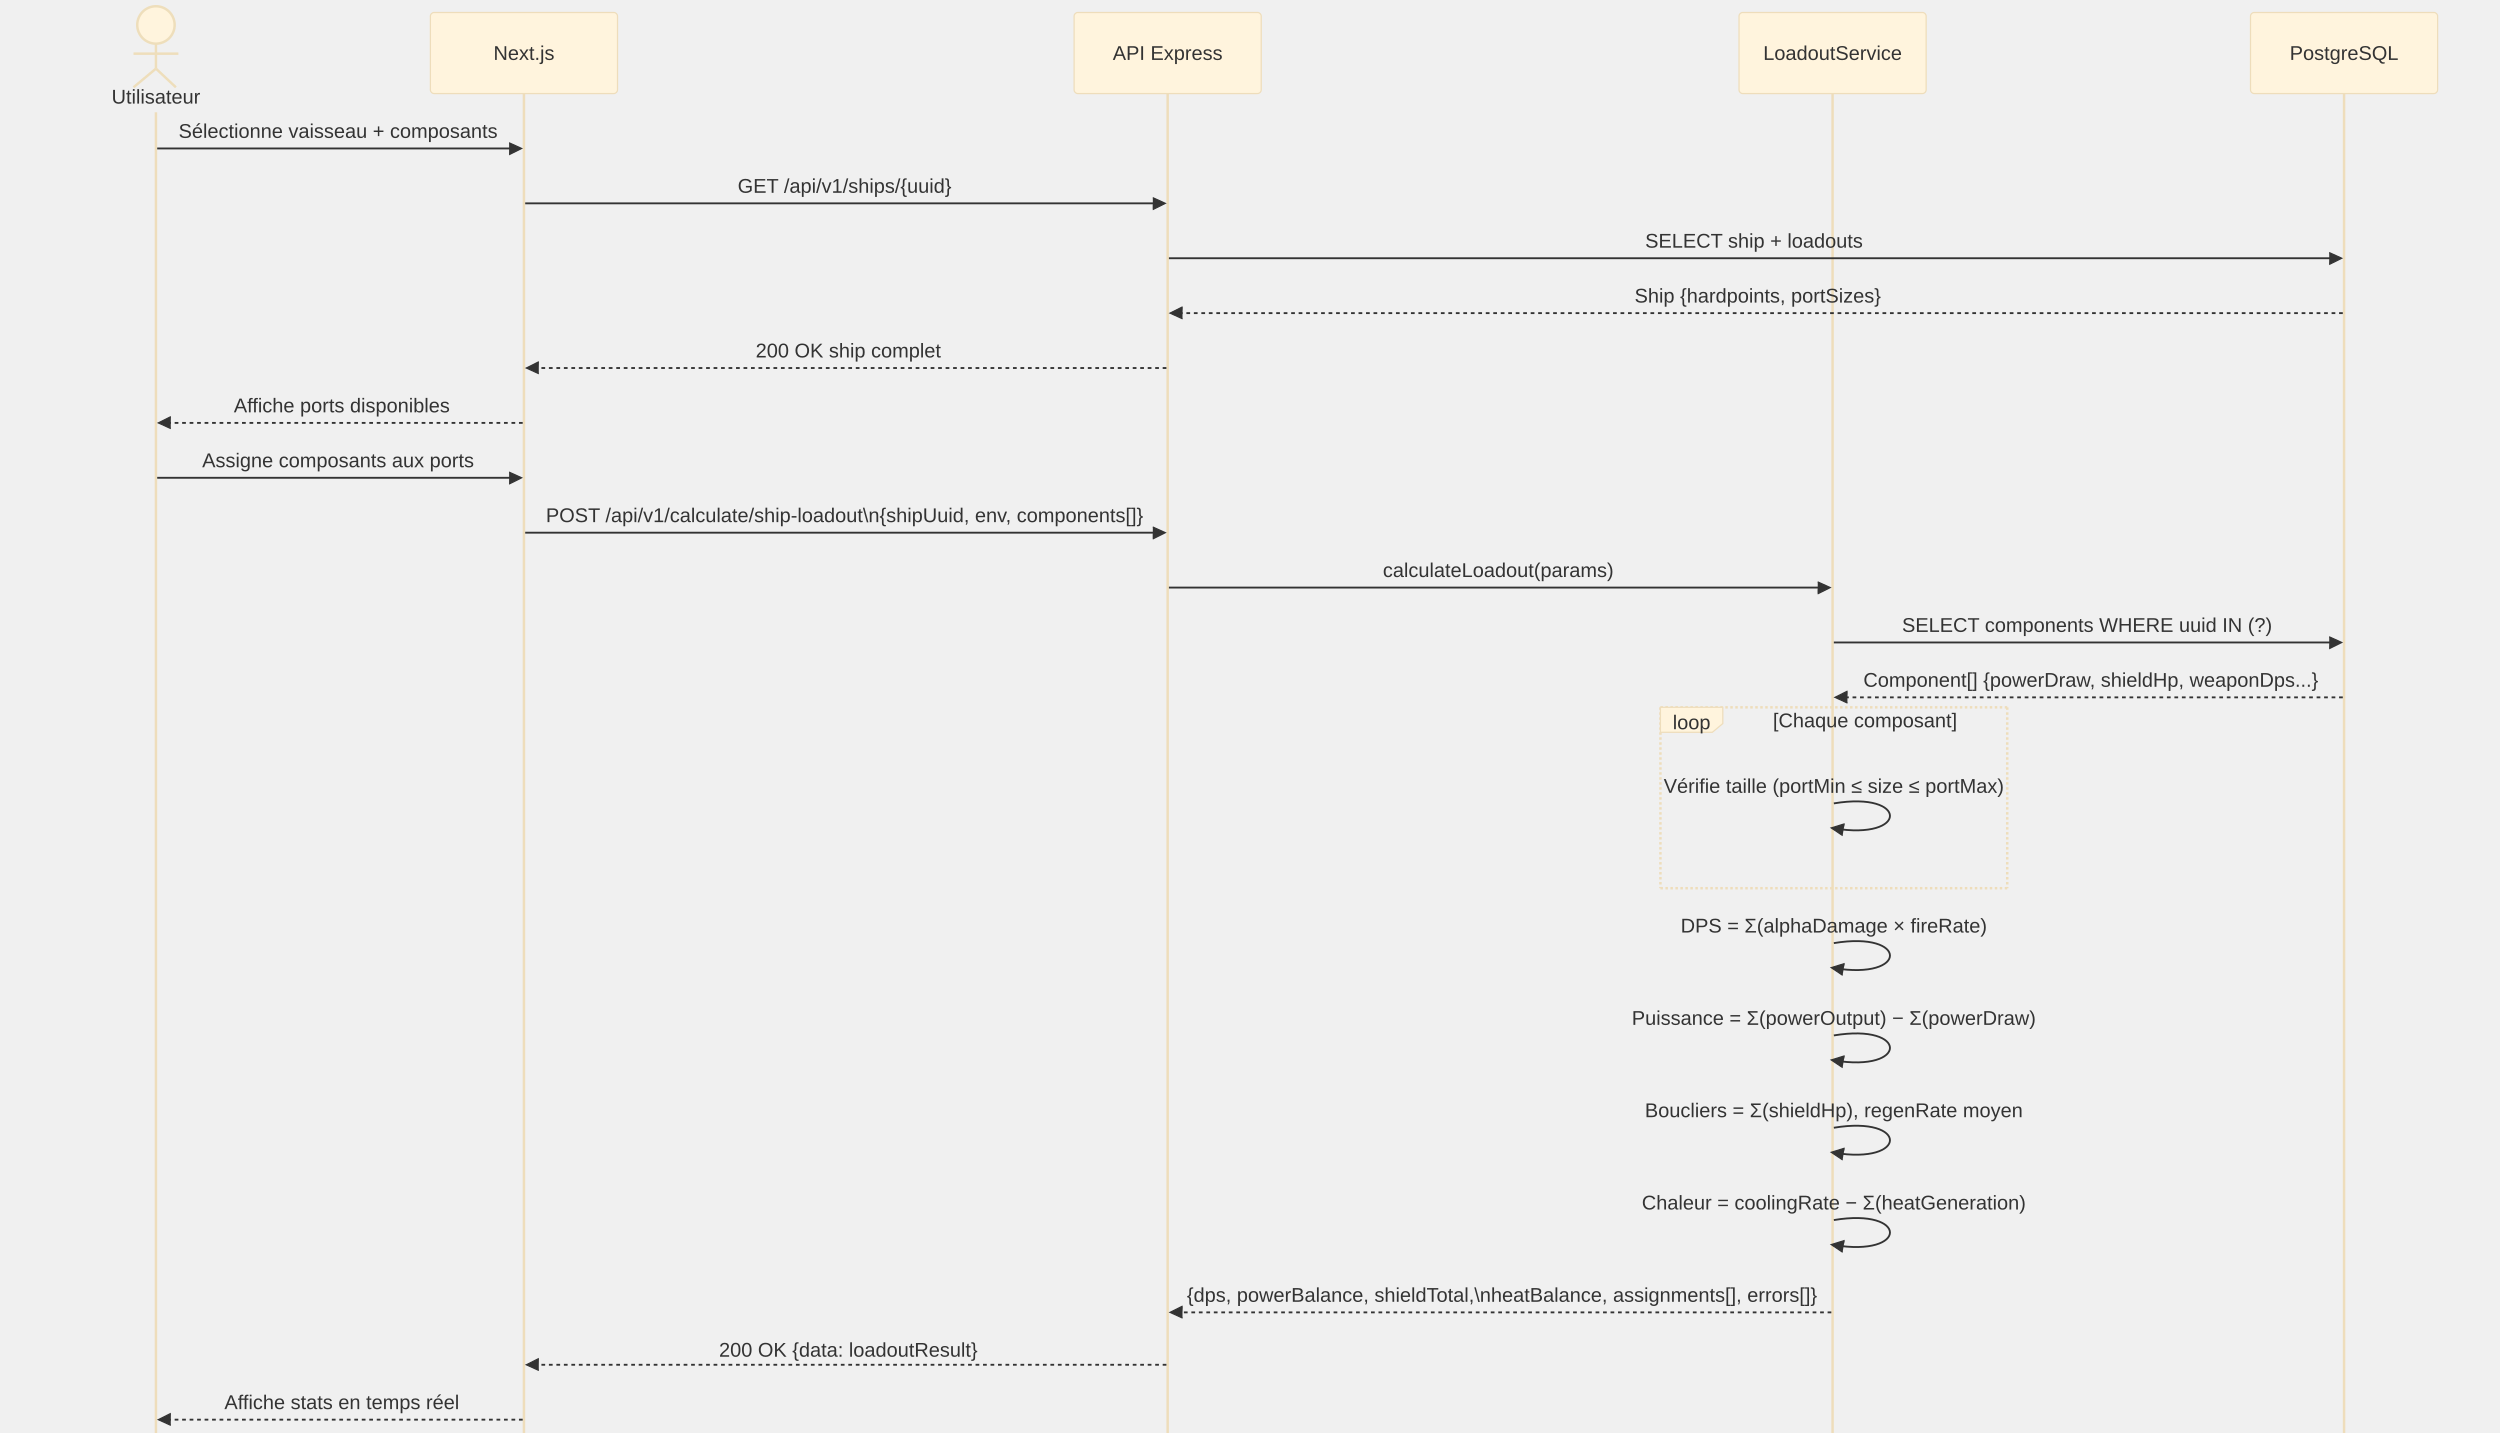
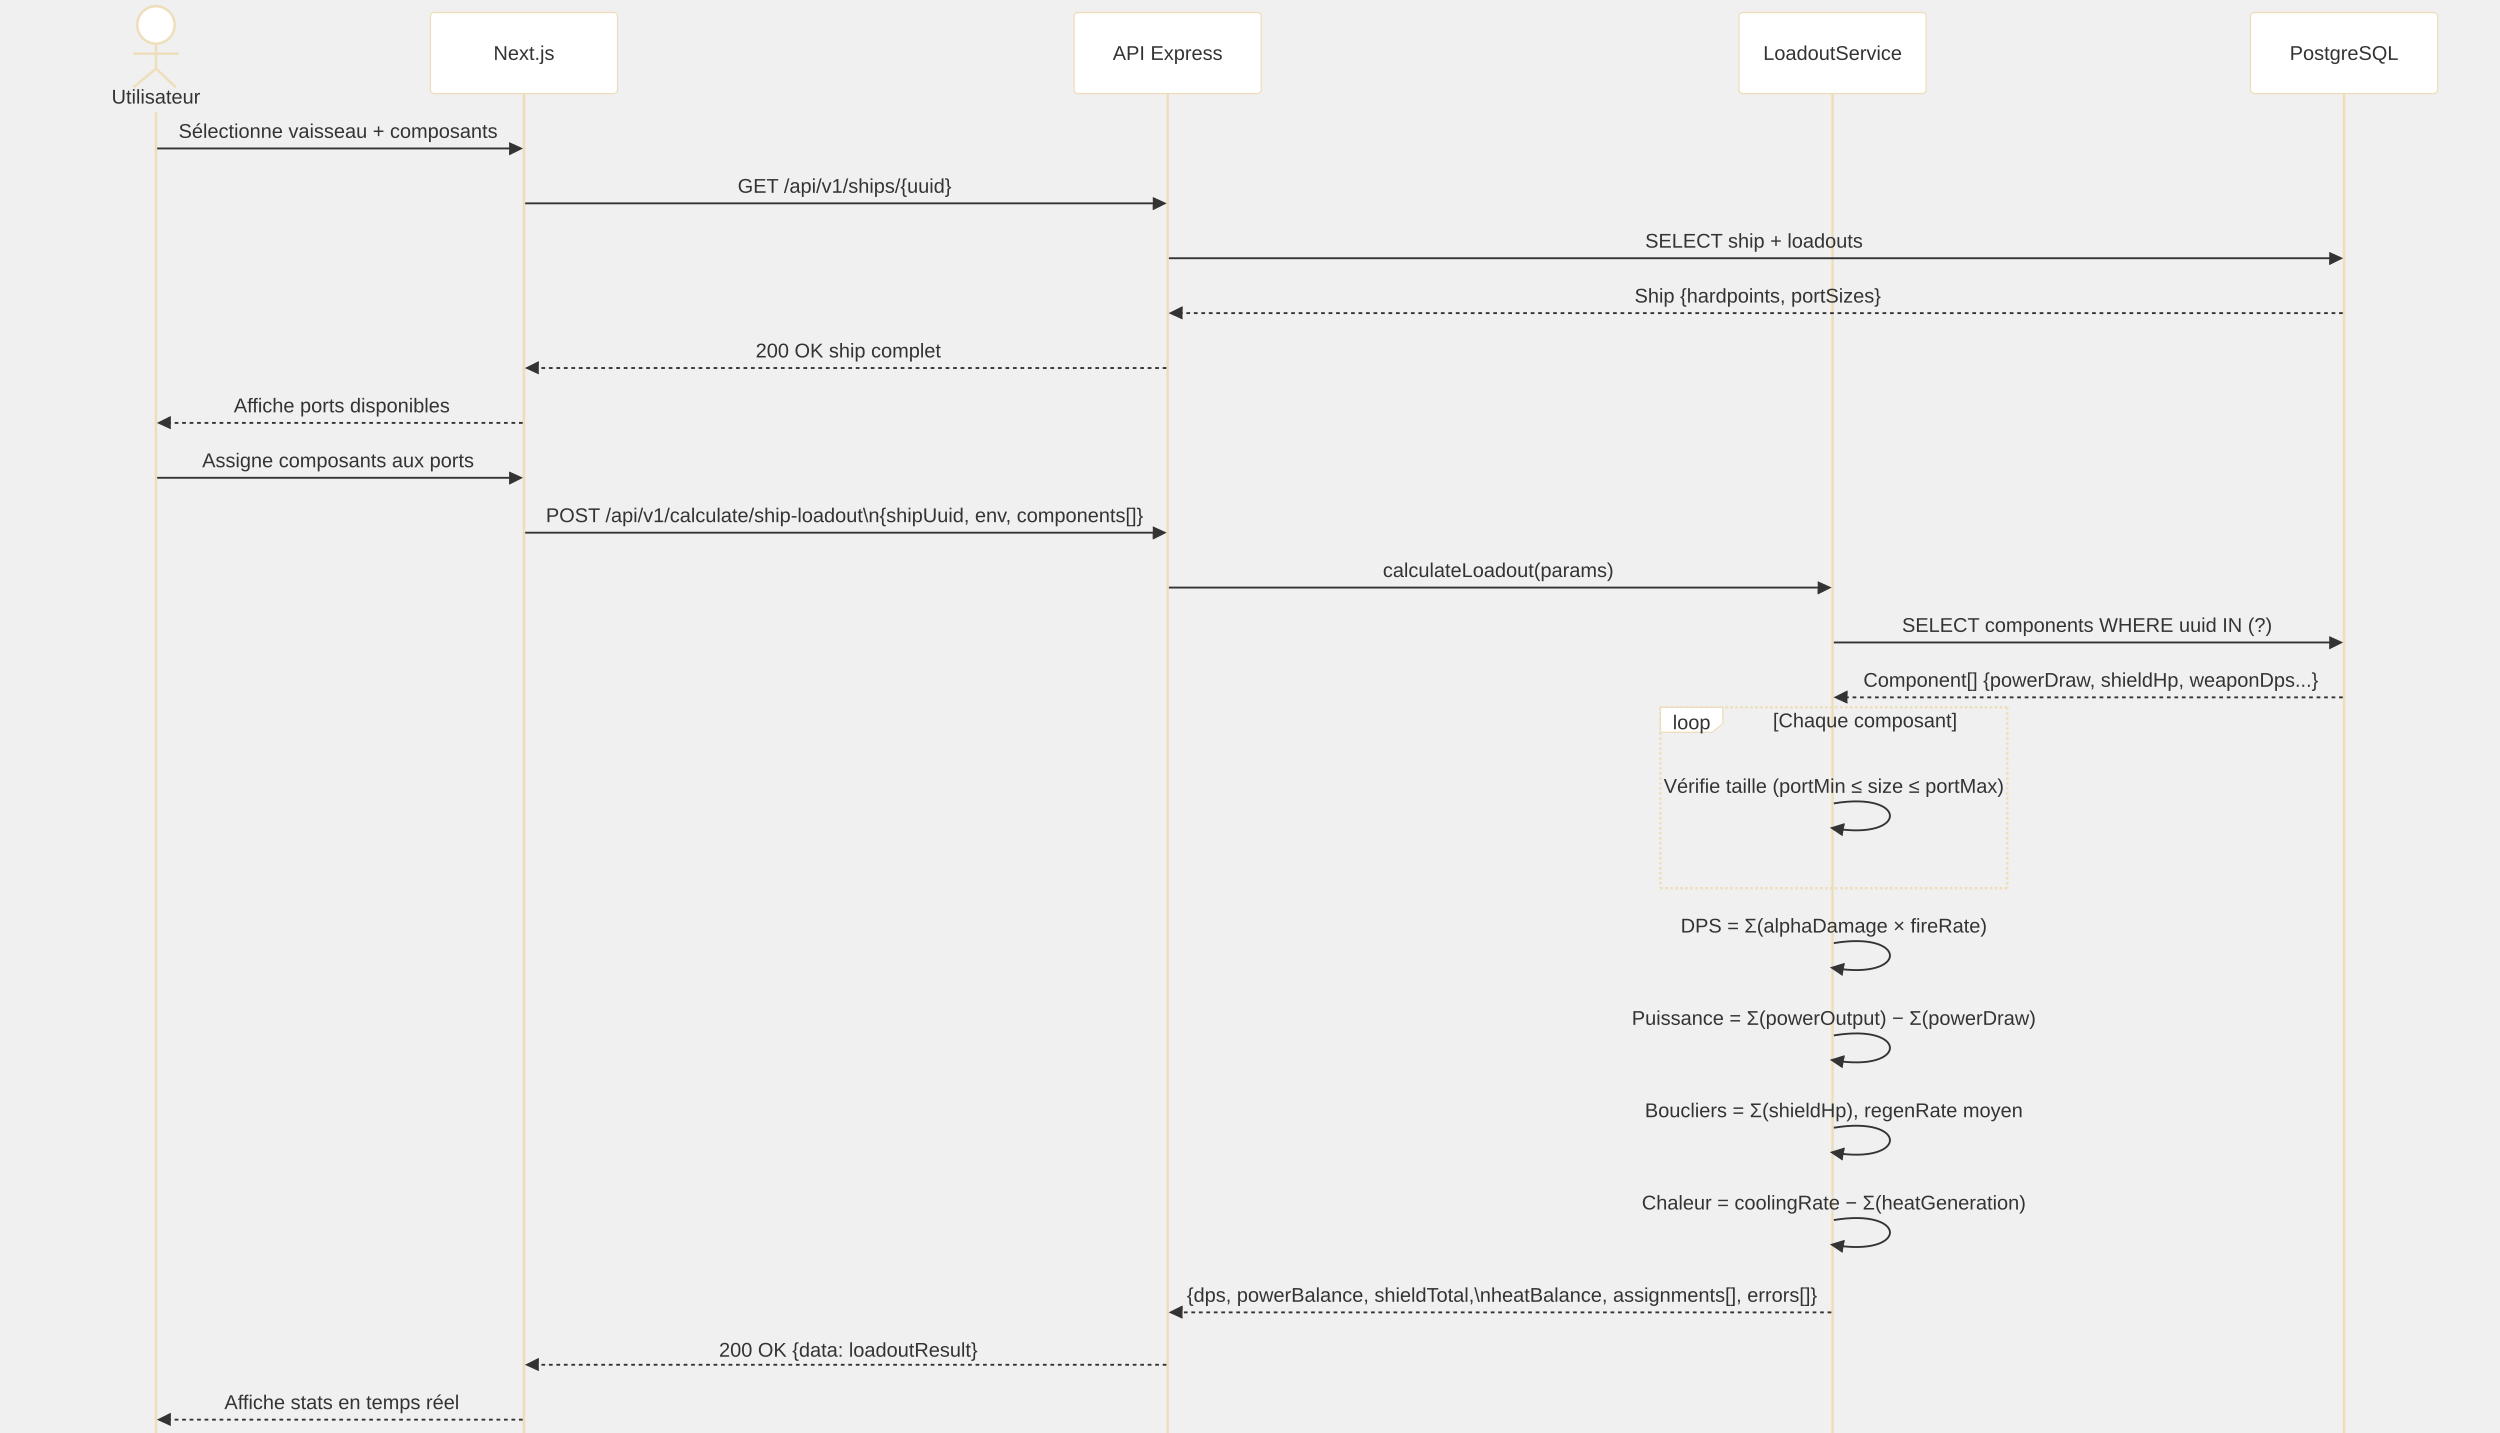
- <svg xmlns="http://www.w3.org/2000/svg" id="my-svg" width="100%" style="max-width: 2004px; background-color: white;" viewBox="-50 -10 2004 1148" role="graphics-document document" aria-roledescription="sequence">
+ <svg xmlns="http://www.w3.org/2000/svg" id="my-svg" width="100%" style="max-width: 2004px; background-color: rgb(255, 255, 255);" viewBox="-50 -10 2004 1148" role="graphics-document document" aria-roledescription="sequence">
  <g>
    <line id="actor4" x1="1829" y1="65" x2="1829" y2="2000" class="actor-line 200" stroke-width="0.5px" stroke="#999" name="DB" data-et="life-line" data-id="DB" />
    <g id="root-4" data-et="participant" data-type="participant" data-id="DB">
      <rect x="1754" y="0" fill="#eaeaea" stroke="#666" width="150" height="65" name="DB" rx="3" ry="3" class="actor actor-top" />
      <text x="1829" y="32.5" dominant-baseline="central" alignment-baseline="central" class="actor actor-box" style="text-anchor: middle; font-size: 16px; font-weight: 400;">
        <tspan x="1829" dy="0">PostgreSQL</tspan>
      </text>
    </g>
  </g>
  <g>
    <line id="actor3" x1="1419" y1="65" x2="1419" y2="2000" class="actor-line 200" stroke-width="0.5px" stroke="#999" name="LS" data-et="life-line" data-id="LS" />
    <g id="root-3" data-et="participant" data-type="participant" data-id="LS">
      <rect x="1344" y="0" fill="#eaeaea" stroke="#666" width="150" height="65" name="LS" rx="3" ry="3" class="actor actor-top" />
      <text x="1419" y="32.5" dominant-baseline="central" alignment-baseline="central" class="actor actor-box" style="text-anchor: middle; font-size: 16px; font-weight: 400;">
        <tspan x="1419" dy="0">LoadoutService</tspan>
      </text>
    </g>
  </g>
  <g>
    <line id="actor2" x1="886" y1="65" x2="886" y2="2000" class="actor-line 200" stroke-width="0.5px" stroke="#999" name="API" data-et="life-line" data-id="API" />
    <g id="root-2" data-et="participant" data-type="participant" data-id="API">
      <rect x="811" y="0" fill="#eaeaea" stroke="#666" width="150" height="65" name="API" rx="3" ry="3" class="actor actor-top" />
      <text x="886" y="32.5" dominant-baseline="central" alignment-baseline="central" class="actor actor-box" style="text-anchor: middle; font-size: 16px; font-weight: 400;">
        <tspan x="886" dy="0">API Express</tspan>
      </text>
    </g>
  </g>
  <g>
    <line id="actor1" x1="370" y1="65" x2="370" y2="2000" class="actor-line 200" stroke-width="0.5px" stroke="#999" name="IHM" data-et="life-line" data-id="IHM" />
    <g id="root-1" data-et="participant" data-type="participant" data-id="IHM">
      <rect x="295" y="0" fill="#eaeaea" stroke="#666" width="150" height="65" name="IHM" rx="3" ry="3" class="actor actor-top" />
      <text x="370" y="32.5" dominant-baseline="central" alignment-baseline="central" class="actor actor-box" style="text-anchor: middle; font-size: 16px; font-weight: 400;">
        <tspan x="370" dy="0">Next.js</tspan>
      </text>
    </g>
  </g>
  <g>
    <line id="actor0" x1="75" y1="80" x2="75" y2="2000" class="actor-line 200" stroke-width="0.5px" stroke="#999" name="U" data-et="life-line" data-id="U" />
  </g>
-   <style>#my-svg{font-family:Arial;font-size:13px;fill:#333;}@keyframes edge-animation-frame{from{stroke-dashoffset:0;}}@keyframes dash{to{stroke-dashoffset:0;}}#my-svg .edge-animation-slow{stroke-dasharray:9,5!important;stroke-dashoffset:900;animation:dash 50s linear infinite;stroke-linecap:round;}#my-svg .edge-animation-fast{stroke-dasharray:9,5!important;stroke-dashoffset:900;animation:dash 20s linear infinite;stroke-linecap:round;}#my-svg .error-icon{fill:hsl(220.588, 100%, 98.333%);}#my-svg .error-text{fill:rgb(8.5, 5.75, 0);stroke:rgb(8.5, 5.75, 0);}#my-svg .edge-thickness-normal{stroke-width:1px;}#my-svg .edge-thickness-thick{stroke-width:3.5px;}#my-svg .edge-pattern-solid{stroke-dasharray:0;}#my-svg .edge-thickness-invisible{stroke-width:0;fill:none;}#my-svg .edge-pattern-dashed{stroke-dasharray:3;}#my-svg .edge-pattern-dotted{stroke-dasharray:2;}#my-svg .marker{fill:#0b0b0b;stroke:#0b0b0b;}#my-svg .marker.cross{stroke:#0b0b0b;}#my-svg svg{font-family:Arial;font-size:13px;}#my-svg p{margin:0;}#my-svg .actor{stroke:hsl(40.588, 60%, 83.333%);fill:#fff4dd;stroke-width:1;}#my-svg rect.actor.outer-path[data-look="neo"]{filter:drop-shadow( 1px 2px 2px rgba(185,185,185,1));}#my-svg rect.note[data-look="neo"]{stroke:hsl(52.683, 60%, 73.922%);fill:#fff5ad;filter:drop-shadow( 1px 2px 2px rgba(185,185,185,1));}#my-svg text.actor&gt;tspan{fill:#333;stroke:none;}#my-svg .actor-line{stroke:hsl(40.588, 60%, 83.333%);}#my-svg .innerArc{stroke-width:1.5;stroke-dasharray:none;}#my-svg .messageLine0{stroke-width:1.5;stroke-dasharray:none;stroke:#333;}#my-svg .messageLine1{stroke-width:1.5;stroke-dasharray:2,2;stroke:#333;}#my-svg [id$="-arrowhead"] path{fill:#333;stroke:#333;}#my-svg .sequenceNumber{fill:#f4f4f4;}#my-svg [id$="-sequencenumber"]{fill:#333;}#my-svg [id$="-crosshead"] path{fill:#333;stroke:#333;}#my-svg .messageText{fill:#333;stroke:none;}#my-svg .labelBox{stroke:hsl(40.588, 60%, 83.333%);fill:#fff4dd;filter:none;}#my-svg .labelText,#my-svg .labelText&gt;tspan{fill:#333;stroke:none;}#my-svg .loopText,#my-svg .loopText&gt;tspan{fill:#333;stroke:none;}#my-svg .loopLine{stroke-width:2px;stroke-dasharray:2,2;stroke:hsl(40.588, 60%, 83.333%);fill:hsl(40.588, 60%, 83.333%);}#my-svg .note{stroke:hsl(52.683, 60%, 73.922%);fill:#fff5ad;}#my-svg .noteText,#my-svg .noteText&gt;tspan{fill:#333;stroke:none;font-weight:normal;}#my-svg .activation0{fill:hsl(-79.412, 100%, 93.333%);stroke:hsl(-79.412, 100%, 83.333%);}#my-svg .activation1{fill:hsl(-79.412, 100%, 93.333%);stroke:hsl(-79.412, 100%, 83.333%);}#my-svg .activation2{fill:hsl(-79.412, 100%, 93.333%);stroke:hsl(-79.412, 100%, 83.333%);}#my-svg .actorPopupMenu{position:absolute;}#my-svg .actorPopupMenuPanel{position:absolute;fill:#fff4dd;box-shadow:0px 8px 16px 0px rgba(0,0,0,0.2);filter:drop-shadow(3px 5px 2px rgb(0 0 0 / 0.4));}#my-svg .actor-man circle,#my-svg line{fill:#fff4dd;stroke-width:2px;}#my-svg g rect.rect{filter:drop-shadow( 1px 2px 2px rgba(185,185,185,1));stroke:hsl(40.588, 60%, 83.333%);}#my-svg .node .neo-node{stroke:hsl(40.588, 60%, 83.333%);}#my-svg [data-look="neo"].node rect,#my-svg [data-look="neo"].cluster rect,#my-svg [data-look="neo"].node polygon{stroke:url(#my-svg-gradient);filter:drop-shadow( 1px 2px 2px rgba(185,185,185,1));}#my-svg [data-look="neo"].node path{stroke:url(#my-svg-gradient);stroke-width:1px;}#my-svg [data-look="neo"].node .outer-path{filter:drop-shadow( 1px 2px 2px rgba(185,185,185,1));}#my-svg [data-look="neo"].node .neo-line path{stroke:hsl(40.588, 60%, 83.333%);filter:none;}#my-svg [data-look="neo"].node circle{stroke:url(#my-svg-gradient);filter:drop-shadow( 1px 2px 2px rgba(185,185,185,1));}#my-svg [data-look="neo"].node circle .state-start{fill:#000000;}#my-svg [data-look="neo"].icon-shape .icon{fill:url(#my-svg-gradient);filter:drop-shadow( 1px 2px 2px rgba(185,185,185,1));}#my-svg [data-look="neo"].icon-shape .icon-neo path{stroke:url(#my-svg-gradient);filter:drop-shadow( 1px 2px 2px rgba(185,185,185,1));}#my-svg :root{--mermaid-font-family:"trebuchet ms",verdana,arial,sans-serif;}</style>
+   <style>#my-svg{font-family:Arial;font-size:13px;fill:#333;}@keyframes edge-animation-frame{from{stroke-dashoffset:0;}}@keyframes dash{to{stroke-dashoffset:0;}}#my-svg .edge-animation-slow{stroke-dasharray:9,5!important;stroke-dashoffset:900;animation:dash 50s linear infinite;stroke-linecap:round;}#my-svg .edge-animation-fast{stroke-dasharray:9,5!important;stroke-dashoffset:900;animation:dash 20s linear infinite;stroke-linecap:round;}#my-svg .error-icon{fill:hsl(220.588, 100%, 98.333%);}#my-svg .error-text{fill:rgb(8.5, 5.75, 0);stroke:rgb(8.5, 5.75, 0);}#my-svg .edge-thickness-normal{stroke-width:1px;}#my-svg .edge-thickness-thick{stroke-width:3.5px;}#my-svg .edge-pattern-solid{stroke-dasharray:0;}#my-svg .edge-thickness-invisible{stroke-width:0;fill:none;}#my-svg .edge-pattern-dashed{stroke-dasharray:3;}#my-svg .edge-pattern-dotted{stroke-dasharray:2;}#my-svg .marker{fill:#000000;stroke:#000000;}#my-svg .marker.cross{stroke:#000000;}#my-svg svg{font-family:Arial;font-size:13px;}#my-svg p{margin:0;}#my-svg .actor{stroke:hsl(40.588, 60%, 83.333%);fill:#ffffff;stroke-width:1;}#my-svg rect.actor.outer-path[data-look="neo"]{filter:drop-shadow( 1px 2px 2px rgba(185,185,185,1));}#my-svg rect.note[data-look="neo"]{stroke:hsl(52.683, 60%, 73.922%);fill:#fff5ad;filter:drop-shadow( 1px 2px 2px rgba(185,185,185,1));}#my-svg text.actor&gt;tspan{fill:#333;stroke:none;}#my-svg .actor-line{stroke:hsl(40.588, 60%, 83.333%);}#my-svg .innerArc{stroke-width:1.5;stroke-dasharray:none;}#my-svg .messageLine0{stroke-width:1.5;stroke-dasharray:none;stroke:#333;}#my-svg .messageLine1{stroke-width:1.5;stroke-dasharray:2,2;stroke:#333;}#my-svg [id$="-arrowhead"] path{fill:#333;stroke:#333;}#my-svg .sequenceNumber{fill:#ffffff;}#my-svg [id$="-sequencenumber"]{fill:#333;}#my-svg [id$="-crosshead"] path{fill:#333;stroke:#333;}#my-svg .messageText{fill:#333;stroke:none;}#my-svg .labelBox{stroke:hsl(40.588, 60%, 83.333%);fill:#ffffff;filter:none;}#my-svg .labelText,#my-svg .labelText&gt;tspan{fill:#333;stroke:none;}#my-svg .loopText,#my-svg .loopText&gt;tspan{fill:#333;stroke:none;}#my-svg .loopLine{stroke-width:2px;stroke-dasharray:2,2;stroke:hsl(40.588, 60%, 83.333%);fill:hsl(40.588, 60%, 83.333%);}#my-svg .note{stroke:hsl(52.683, 60%, 73.922%);fill:#fff5ad;}#my-svg .noteText,#my-svg .noteText&gt;tspan{fill:#333;stroke:none;font-weight:normal;}#my-svg .activation0{fill:hsl(-79.412, 100%, 93.333%);stroke:hsl(-79.412, 100%, 83.333%);}#my-svg .activation1{fill:hsl(-79.412, 100%, 93.333%);stroke:hsl(-79.412, 100%, 83.333%);}#my-svg .activation2{fill:hsl(-79.412, 100%, 93.333%);stroke:hsl(-79.412, 100%, 83.333%);}#my-svg .actorPopupMenu{position:absolute;}#my-svg .actorPopupMenuPanel{position:absolute;fill:#ffffff;box-shadow:0px 8px 16px 0px rgba(0,0,0,0.2);filter:drop-shadow(3px 5px 2px rgb(0 0 0 / 0.4));}#my-svg .actor-man circle,#my-svg line{fill:#ffffff;stroke-width:2px;}#my-svg g rect.rect{filter:drop-shadow( 1px 2px 2px rgba(185,185,185,1));stroke:hsl(40.588, 60%, 83.333%);}#my-svg .node .neo-node{stroke:hsl(40.588, 60%, 83.333%);}#my-svg [data-look="neo"].node rect,#my-svg [data-look="neo"].cluster rect,#my-svg [data-look="neo"].node polygon{stroke:url(#my-svg-gradient);filter:drop-shadow( 1px 2px 2px rgba(185,185,185,1));}#my-svg [data-look="neo"].node path{stroke:url(#my-svg-gradient);stroke-width:1px;}#my-svg [data-look="neo"].node .outer-path{filter:drop-shadow( 1px 2px 2px rgba(185,185,185,1));}#my-svg [data-look="neo"].node .neo-line path{stroke:hsl(40.588, 60%, 83.333%);filter:none;}#my-svg [data-look="neo"].node circle{stroke:url(#my-svg-gradient);filter:drop-shadow( 1px 2px 2px rgba(185,185,185,1));}#my-svg [data-look="neo"].node circle .state-start{fill:#000000;}#my-svg [data-look="neo"].icon-shape .icon{fill:url(#my-svg-gradient);filter:drop-shadow( 1px 2px 2px rgba(185,185,185,1));}#my-svg [data-look="neo"].icon-shape .icon-neo path{stroke:url(#my-svg-gradient);filter:drop-shadow( 1px 2px 2px rgba(185,185,185,1));}#my-svg :root{--mermaid-font-family:"trebuchet ms",verdana,arial,sans-serif;}</style>
  <g />
  <defs>
    <symbol id="my-svg-computer" width="24" height="24">
      <path transform="scale(.5)" d="M2 2v13h20v-13h-20zm18 11h-16v-9h16v9zm-10.228 6l.466-1h3.524l.467 1h-4.457zm14.228 3h-24l2-6h2.104l-1.33 4h18.45l-1.297-4h2.073l2 6zm-5-10h-14v-7h14v7z" />
    </symbol>
  </defs>
  <defs>
    <symbol id="my-svg-database" fill-rule="evenodd" clip-rule="evenodd">
      <path transform="scale(.5)" d="M12.258.001l.256.004.255.005.253.008.251.01.249.012.247.015.246.016.242.019.241.02.239.023.236.024.233.027.231.028.229.031.225.032.223.034.22.036.217.038.214.04.211.041.208.043.205.045.201.046.198.048.194.05.191.051.187.053.183.054.18.056.175.057.172.059.168.06.163.061.16.063.155.064.15.066.074.033.073.033.071.034.07.034.069.035.068.035.067.035.066.035.064.036.064.036.062.036.06.036.06.037.058.037.058.037.055.038.055.038.053.038.052.038.051.039.05.039.048.039.047.039.045.04.044.04.043.04.041.04.04.041.039.041.037.041.036.041.034.041.033.042.032.042.03.042.029.042.027.042.026.043.024.043.023.043.021.043.02.043.018.044.017.043.015.044.013.044.012.044.011.045.009.044.007.045.006.045.004.045.002.045.001.045v17l-.001.045-.002.045-.004.045-.006.045-.007.045-.009.044-.011.045-.012.044-.013.044-.015.044-.017.043-.018.044-.02.043-.021.043-.023.043-.024.043-.026.043-.027.042-.029.042-.03.042-.032.042-.033.042-.034.041-.036.041-.037.041-.039.041-.04.041-.041.04-.043.04-.044.04-.045.04-.047.039-.048.039-.05.039-.051.039-.052.038-.053.038-.055.038-.055.038-.058.037-.058.037-.06.037-.06.036-.062.036-.064.036-.064.036-.066.035-.067.035-.068.035-.069.035-.07.034-.071.034-.073.033-.074.033-.15.066-.155.064-.16.063-.163.061-.168.06-.172.059-.175.057-.18.056-.183.054-.187.053-.191.051-.194.05-.198.048-.201.046-.205.045-.208.043-.211.041-.214.04-.217.038-.22.036-.223.034-.225.032-.229.031-.231.028-.233.027-.236.024-.239.023-.241.02-.242.019-.246.016-.247.015-.249.012-.251.01-.253.008-.255.005-.256.004-.258.001-.258-.001-.256-.004-.255-.005-.253-.008-.251-.01-.249-.012-.247-.015-.245-.016-.243-.019-.241-.02-.238-.023-.236-.024-.234-.027-.231-.028-.228-.031-.226-.032-.223-.034-.22-.036-.217-.038-.214-.04-.211-.041-.208-.043-.204-.045-.201-.046-.198-.048-.195-.05-.19-.051-.187-.053-.184-.054-.179-.056-.176-.057-.172-.059-.167-.06-.164-.061-.159-.063-.155-.064-.151-.066-.074-.033-.072-.033-.072-.034-.07-.034-.069-.035-.068-.035-.067-.035-.066-.035-.064-.036-.063-.036-.062-.036-.061-.036-.06-.037-.058-.037-.057-.037-.056-.038-.055-.038-.053-.038-.052-.038-.051-.039-.049-.039-.049-.039-.046-.039-.046-.04-.044-.04-.043-.04-.041-.04-.04-.041-.039-.041-.037-.041-.036-.041-.034-.041-.033-.042-.032-.042-.03-.042-.029-.042-.027-.042-.026-.043-.024-.043-.023-.043-.021-.043-.02-.043-.018-.044-.017-.043-.015-.044-.013-.044-.012-.044-.011-.045-.009-.044-.007-.045-.006-.045-.004-.045-.002-.045-.001-.045v-17l.001-.045.002-.045.004-.045.006-.045.007-.045.009-.044.011-.045.012-.044.013-.044.015-.044.017-.043.018-.044.02-.043.021-.043.023-.043.024-.043.026-.043.027-.042.029-.042.03-.042.032-.042.033-.042.034-.041.036-.041.037-.041.039-.041.04-.041.041-.04.043-.04.044-.04.046-.04.046-.039.049-.039.049-.039.051-.039.052-.038.053-.038.055-.038.056-.038.057-.037.058-.037.06-.037.061-.036.062-.036.063-.036.064-.036.066-.035.067-.035.068-.035.069-.035.07-.034.072-.034.072-.033.074-.033.151-.066.155-.064.159-.063.164-.061.167-.06.172-.059.176-.057.179-.056.184-.054.187-.053.19-.051.195-.05.198-.048.201-.046.204-.045.208-.043.211-.041.214-.04.217-.038.22-.036.223-.034.226-.032.228-.031.231-.028.234-.027.236-.024.238-.023.241-.02.243-.019.245-.016.247-.015.249-.012.251-.01.253-.008.255-.005.256-.004.258-.001.258.001zm-9.258 20.499v.01l.001.021.003.021.004.022.005.021.006.022.007.022.009.023.01.022.011.023.012.023.013.023.015.023.016.024.017.023.018.024.019.024.021.024.022.025.023.024.024.025.052.049.056.05.061.051.066.051.07.051.075.051.079.052.084.052.088.052.092.052.097.052.102.051.105.052.11.052.114.051.119.051.123.051.127.05.131.05.135.05.139.048.144.049.147.047.152.047.155.047.16.045.163.045.167.043.171.043.176.041.178.041.183.039.187.039.19.037.194.035.197.035.202.033.204.031.209.03.212.029.216.027.219.025.222.024.226.021.23.02.233.018.236.016.24.015.243.012.246.01.249.008.253.005.256.004.259.001.26-.001.257-.004.254-.005.25-.008.247-.011.244-.012.241-.014.237-.016.233-.018.231-.021.226-.021.224-.024.22-.026.216-.027.212-.028.21-.031.205-.031.202-.034.198-.034.194-.036.191-.037.187-.039.183-.04.179-.04.175-.042.172-.043.168-.044.163-.045.16-.046.155-.046.152-.047.148-.048.143-.049.139-.049.136-.05.131-.05.126-.05.123-.051.118-.052.114-.051.11-.052.106-.052.101-.052.096-.052.092-.052.088-.053.083-.051.079-.052.074-.052.07-.051.065-.051.06-.051.056-.05.051-.05.023-.024.023-.025.021-.024.02-.024.019-.024.018-.024.017-.024.015-.023.014-.024.013-.023.012-.023.01-.023.01-.022.008-.022.006-.022.006-.022.004-.022.004-.021.001-.021.001-.021v-4.127l-.077.055-.08.053-.083.054-.085.053-.087.052-.09.052-.093.051-.095.05-.097.05-.1.049-.102.049-.105.048-.106.047-.109.047-.111.046-.114.045-.115.045-.118.044-.12.043-.122.042-.124.042-.126.041-.128.04-.13.04-.132.038-.134.038-.135.037-.138.037-.139.035-.142.035-.143.034-.144.033-.147.032-.148.031-.15.03-.151.03-.153.029-.154.027-.156.027-.158.026-.159.025-.161.024-.162.023-.163.022-.165.021-.166.02-.167.019-.169.018-.169.017-.171.016-.173.015-.173.014-.175.013-.175.012-.177.011-.178.01-.179.008-.179.008-.181.006-.182.005-.182.004-.184.003-.184.002h-.37l-.184-.002-.184-.003-.182-.004-.182-.005-.181-.006-.179-.008-.179-.008-.178-.01-.176-.011-.176-.012-.175-.013-.173-.014-.172-.015-.171-.016-.17-.017-.169-.018-.167-.019-.166-.02-.165-.021-.163-.022-.162-.023-.161-.024-.159-.025-.157-.026-.156-.027-.155-.027-.153-.029-.151-.03-.15-.03-.148-.031-.146-.032-.145-.033-.143-.034-.141-.035-.14-.035-.137-.037-.136-.037-.134-.038-.132-.038-.13-.04-.128-.04-.126-.041-.124-.042-.122-.042-.12-.044-.117-.043-.116-.045-.113-.045-.112-.046-.109-.047-.106-.047-.105-.048-.102-.049-.1-.049-.097-.05-.095-.05-.093-.052-.09-.051-.087-.052-.085-.053-.083-.054-.08-.054-.077-.054v4.127zm0-5.654v.011l.001.021.003.021.004.021.005.022.006.022.007.022.009.022.01.022.011.023.012.023.013.023.015.024.016.023.017.024.018.024.019.024.021.024.022.024.023.025.024.024.052.05.056.05.061.05.066.051.07.051.075.052.079.051.084.052.088.052.092.052.097.052.102.052.105.052.11.051.114.051.119.052.123.05.127.051.131.05.135.049.139.049.144.048.147.048.152.047.155.046.16.045.163.045.167.044.171.042.176.042.178.04.183.04.187.038.19.037.194.036.197.034.202.033.204.032.209.03.212.028.216.027.219.025.222.024.226.022.23.02.233.018.236.016.24.014.243.012.246.01.249.008.253.006.256.003.259.001.26-.001.257-.003.254-.006.25-.008.247-.01.244-.012.241-.015.237-.016.233-.018.231-.02.226-.022.224-.024.22-.025.216-.027.212-.029.21-.03.205-.032.202-.033.198-.035.194-.036.191-.037.187-.039.183-.039.179-.041.175-.042.172-.043.168-.044.163-.045.16-.045.155-.047.152-.047.148-.048.143-.048.139-.05.136-.049.131-.05.126-.051.123-.051.118-.051.114-.052.11-.052.106-.052.101-.052.096-.052.092-.052.088-.052.083-.052.079-.052.074-.051.07-.052.065-.051.06-.05.056-.051.051-.049.023-.025.023-.024.021-.025.02-.024.019-.024.018-.024.017-.024.015-.023.014-.023.013-.024.012-.022.01-.023.01-.023.008-.022.006-.022.006-.022.004-.021.004-.022.001-.021.001-.021v-4.139l-.077.054-.08.054-.083.054-.085.052-.087.053-.09.051-.093.051-.095.051-.097.05-.1.049-.102.049-.105.048-.106.047-.109.047-.111.046-.114.045-.115.044-.118.044-.12.044-.122.042-.124.042-.126.041-.128.04-.13.039-.132.039-.134.038-.135.037-.138.036-.139.036-.142.035-.143.033-.144.033-.147.033-.148.031-.15.03-.151.03-.153.028-.154.028-.156.027-.158.026-.159.025-.161.024-.162.023-.163.022-.165.021-.166.02-.167.019-.169.018-.169.017-.171.016-.173.015-.173.014-.175.013-.175.012-.177.011-.178.009-.179.009-.179.007-.181.007-.182.005-.182.004-.184.003-.184.002h-.37l-.184-.002-.184-.003-.182-.004-.182-.005-.181-.007-.179-.007-.179-.009-.178-.009-.176-.011-.176-.012-.175-.013-.173-.014-.172-.015-.171-.016-.17-.017-.169-.018-.167-.019-.166-.02-.165-.021-.163-.022-.162-.023-.161-.024-.159-.025-.157-.026-.156-.027-.155-.028-.153-.028-.151-.03-.15-.03-.148-.031-.146-.033-.145-.033-.143-.033-.141-.035-.14-.036-.137-.036-.136-.037-.134-.038-.132-.039-.13-.039-.128-.04-.126-.041-.124-.042-.122-.043-.12-.043-.117-.044-.116-.044-.113-.046-.112-.046-.109-.046-.106-.047-.105-.048-.102-.049-.1-.049-.097-.05-.095-.051-.093-.051-.09-.051-.087-.053-.085-.052-.083-.054-.08-.054-.077-.054v4.139zm0-5.666v.011l.001.02.003.022.004.021.005.022.006.021.007.022.009.023.01.022.011.023.012.023.013.023.015.023.016.024.017.024.018.023.019.024.021.025.022.024.023.024.024.025.052.05.056.05.061.05.066.051.07.051.075.052.079.051.084.052.088.052.092.052.097.052.102.052.105.051.11.052.114.051.119.051.123.051.127.05.131.05.135.05.139.049.144.048.147.048.152.047.155.046.16.045.163.045.167.043.171.043.176.042.178.04.183.04.187.038.19.037.194.036.197.034.202.033.204.032.209.03.212.028.216.027.219.025.222.024.226.021.23.02.233.018.236.017.24.014.243.012.246.01.249.008.253.006.256.003.259.001.26-.001.257-.003.254-.006.25-.008.247-.01.244-.013.241-.014.237-.016.233-.018.231-.02.226-.022.224-.024.22-.025.216-.027.212-.029.21-.03.205-.032.202-.033.198-.035.194-.036.191-.037.187-.039.183-.039.179-.041.175-.042.172-.043.168-.044.163-.045.16-.045.155-.047.152-.047.148-.048.143-.049.139-.049.136-.049.131-.051.126-.05.123-.051.118-.052.114-.051.11-.052.106-.052.101-.052.096-.052.092-.052.088-.052.083-.052.079-.052.074-.052.07-.051.065-.051.06-.051.056-.05.051-.049.023-.025.023-.025.021-.024.02-.024.019-.024.018-.024.017-.024.015-.023.014-.024.013-.023.012-.023.01-.022.01-.023.008-.022.006-.022.006-.022.004-.022.004-.021.001-.021.001-.021v-4.153l-.077.054-.08.054-.083.053-.085.053-.087.053-.09.051-.093.051-.095.051-.097.05-.1.049-.102.048-.105.048-.106.048-.109.046-.111.046-.114.046-.115.044-.118.044-.12.043-.122.043-.124.042-.126.041-.128.04-.13.039-.132.039-.134.038-.135.037-.138.036-.139.036-.142.034-.143.034-.144.033-.147.032-.148.032-.15.03-.151.03-.153.028-.154.028-.156.027-.158.026-.159.024-.161.024-.162.023-.163.023-.165.021-.166.02-.167.019-.169.018-.169.017-.171.016-.173.015-.173.014-.175.013-.175.012-.177.01-.178.01-.179.009-.179.007-.181.006-.182.006-.182.004-.184.003-.184.001-.185.001-.185-.001-.184-.001-.184-.003-.182-.004-.182-.006-.181-.006-.179-.007-.179-.009-.178-.01-.176-.01-.176-.012-.175-.013-.173-.014-.172-.015-.171-.016-.17-.017-.169-.018-.167-.019-.166-.02-.165-.021-.163-.023-.162-.023-.161-.024-.159-.024-.157-.026-.156-.027-.155-.028-.153-.028-.151-.03-.15-.03-.148-.032-.146-.032-.145-.033-.143-.034-.141-.034-.14-.036-.137-.036-.136-.037-.134-.038-.132-.039-.13-.039-.128-.041-.126-.041-.124-.041-.122-.043-.12-.043-.117-.044-.116-.044-.113-.046-.112-.046-.109-.046-.106-.048-.105-.048-.102-.048-.1-.05-.097-.049-.095-.051-.093-.051-.09-.052-.087-.052-.085-.053-.083-.053-.08-.054-.077-.054v4.153zm8.74-8.179l-.257.004-.254.005-.25.008-.247.011-.244.012-.241.014-.237.016-.233.018-.231.021-.226.022-.224.023-.22.026-.216.027-.212.028-.21.031-.205.032-.202.033-.198.034-.194.036-.191.038-.187.038-.183.04-.179.041-.175.042-.172.043-.168.043-.163.045-.16.046-.155.046-.152.048-.148.048-.143.048-.139.049-.136.05-.131.05-.126.051-.123.051-.118.051-.114.052-.11.052-.106.052-.101.052-.096.052-.092.052-.088.052-.083.052-.079.052-.074.051-.07.052-.065.051-.06.05-.056.05-.051.05-.023.025-.023.024-.021.024-.02.025-.019.024-.018.024-.017.023-.015.024-.014.023-.013.023-.012.023-.01.023-.01.022-.008.022-.006.023-.006.021-.004.022-.004.021-.001.021-.001.021.001.021.001.021.004.021.004.022.006.021.006.023.008.022.01.022.01.023.012.023.013.023.014.023.015.024.017.023.018.024.019.024.02.025.021.024.023.024.023.025.051.05.056.05.06.05.065.051.07.052.074.051.079.052.083.052.088.052.092.052.096.052.101.052.106.052.11.052.114.052.118.051.123.051.126.051.131.05.136.05.139.049.143.048.148.048.152.048.155.046.16.046.163.045.168.043.172.043.175.042.179.041.183.04.187.038.191.038.194.036.198.034.202.033.205.032.21.031.212.028.216.027.22.026.224.023.226.022.231.021.233.018.237.016.241.014.244.012.247.011.25.008.254.005.257.004.26.001.26-.001.257-.004.254-.005.25-.008.247-.011.244-.012.241-.014.237-.016.233-.018.231-.021.226-.022.224-.023.22-.026.216-.027.212-.028.21-.031.205-.032.202-.033.198-.034.194-.036.191-.038.187-.038.183-.04.179-.041.175-.042.172-.043.168-.043.163-.045.16-.046.155-.046.152-.048.148-.048.143-.048.139-.049.136-.05.131-.05.126-.051.123-.051.118-.051.114-.052.11-.052.106-.052.101-.052.096-.052.092-.052.088-.052.083-.052.079-.052.074-.051.07-.052.065-.051.06-.05.056-.05.051-.05.023-.025.023-.024.021-.024.02-.025.019-.024.018-.024.017-.023.015-.024.014-.023.013-.023.012-.023.01-.023.01-.022.008-.022.006-.023.006-.021.004-.022.004-.021.001-.021.001-.021-.001-.021-.001-.021-.004-.021-.004-.022-.006-.021-.006-.023-.008-.022-.01-.022-.01-.023-.012-.023-.013-.023-.014-.023-.015-.024-.017-.023-.018-.024-.019-.024-.02-.025-.021-.024-.023-.024-.023-.025-.051-.05-.056-.05-.06-.05-.065-.051-.07-.052-.074-.051-.079-.052-.083-.052-.088-.052-.092-.052-.096-.052-.101-.052-.106-.052-.11-.052-.114-.052-.118-.051-.123-.051-.126-.051-.131-.05-.136-.05-.139-.049-.143-.048-.148-.048-.152-.048-.155-.046-.16-.046-.163-.045-.168-.043-.172-.043-.175-.042-.179-.041-.183-.04-.187-.038-.191-.038-.194-.036-.198-.034-.202-.033-.205-.032-.21-.031-.212-.028-.216-.027-.22-.026-.224-.023-.226-.022-.231-.021-.233-.018-.237-.016-.241-.014-.244-.012-.247-.011-.25-.008-.254-.005-.257-.004-.26-.001-.26.001z" />
    </symbol>
  </defs>
  <defs>
    <symbol id="my-svg-clock" width="24" height="24">
      <path transform="scale(.5)" d="M12 2c5.514 0 10 4.486 10 10s-4.486 10-10 10-10-4.486-10-10 4.486-10 10-10zm0-2c-6.627 0-12 5.373-12 12s5.373 12 12 12 12-5.373 12-12-5.373-12-12-12zm5.848 12.459c.202.038.202.333.001.372-1.907.361-6.045 1.111-6.547 1.111-.719 0-1.301-.582-1.301-1.301 0-.512.77-5.447 1.125-7.445.034-.192.312-.181.343.014l.985 6.238 5.394 1.011z" />
    </symbol>
  </defs>
  <defs>
    <marker id="my-svg-arrowhead" refX="7.9" refY="5" markerUnits="userSpaceOnUse" markerWidth="12" markerHeight="12" orient="auto-start-reverse">
      <path d="M -1 0 L 10 5 L 0 10 z" />
    </marker>
  </defs>
  <defs>
    <marker id="my-svg-crosshead" markerWidth="15" markerHeight="8" orient="auto" refX="4" refY="4.5">
      <path fill="none" stroke="#000000" stroke-width="1pt" d="M 1,2 L 6,7 M 6,2 L 1,7" style="stroke-dasharray: 0, 0;" />
    </marker>
  </defs>
  <defs>
    <marker id="my-svg-filled-head" refX="15.5" refY="7" markerWidth="20" markerHeight="28" orient="auto">
      <path d="M 18,7 L9,13 L14,7 L9,1 Z" />
    </marker>
  </defs>
  <defs>
    <marker id="my-svg-sequencenumber" refX="15" refY="15" markerWidth="60" markerHeight="40" orient="auto">
      <circle cx="15" cy="15" r="6" />
    </marker>
  </defs>
  <defs>
    <marker id="my-svg-solidTopArrowHead" refX="7.9" refY="7.25" markerUnits="userSpaceOnUse" markerWidth="12" markerHeight="12" orient="auto-start-reverse">
      <path d="M 0 0 L 10 8 L 0 8 z" />
    </marker>
  </defs>
  <defs>
    <marker id="my-svg-solidBottomArrowHead" refX="7.9" refY="0.75" markerUnits="userSpaceOnUse" markerWidth="12" markerHeight="12" orient="auto-start-reverse">
      <path d="M 0 0 L 10 0 L 0 8 z" />
    </marker>
  </defs>
  <defs>
    <marker id="my-svg-stickTopArrowHead" refX="7.5" refY="7" markerUnits="userSpaceOnUse" markerWidth="12" markerHeight="12" orient="auto-start-reverse">
      <path d="M 0 0 L 7 7" stroke="black" stroke-width="1.5" fill="none" />
    </marker>
  </defs>
  <defs>
    <marker id="my-svg-stickBottomArrowHead" refX="7.5" refY="0" markerUnits="userSpaceOnUse" markerWidth="12" markerHeight="12" orient="auto-start-reverse">
      <path d="M 0 7 L 7 0" stroke="black" stroke-width="1.5" fill="none" />
    </marker>
  </defs>
  <g data-et="control-structure" data-id="i13">
    <line x1="1281" y1="557" x2="1559" y2="557" class="loopLine" />
    <line x1="1559" y1="557" x2="1559" y2="702" class="loopLine" />
    <line x1="1281" y1="702" x2="1559" y2="702" class="loopLine" />
    <line x1="1281" y1="557" x2="1281" y2="702" class="loopLine" />
    <polygon points="1281,557 1331,557 1331,570 1322.6,577 1281,577" class="labelBox" />
    <text x="1306" y="570" text-anchor="middle" dominant-baseline="middle" alignment-baseline="middle" class="labelText" style="font-size: 16px; font-weight: 400;">loop</text>
    <text x="1445" y="573" text-anchor="middle" class="loopText" style="font-size: 16px; font-weight: 400;">
      <tspan x="1445">[Chaque composant]</tspan>
    </text>
  </g>
  <g class="actor-man actor-top" name="U" data-et="participant" data-type="actor" data-id="U" style="stroke: rgb(238, 222, 187);">
    <line id="actor-man-torso0" x1="75" y1="25" x2="75" y2="45" />
    <line id="actor-man-arms0" x1="57" y1="33" x2="93" y2="33" />
    <line x1="57" y1="60" x2="75" y2="45" />
    <line x1="75" y1="45" x2="91" y2="60" />
    <circle cx="75" cy="10" r="15" width="150" height="65" />
    <text x="75" y="67.5" dominant-baseline="central" alignment-baseline="central" class="actor actor-man" style="text-anchor: middle; font-size: 16px; font-weight: 400;">
      <tspan x="75" dy="0">Utilisateur</tspan>
    </text>
  </g>
  <text x="221" y="80" text-anchor="middle" dominant-baseline="middle" alignment-baseline="middle" class="messageText" dy="1em" style="font-size: 16px; font-weight: 400;">Sélectionne vaisseau + composants</text>
  <line x1="76" y1="109" x2="366" y2="109" class="messageLine0" data-et="message" data-id="i0" data-from="U" data-to="IHM" stroke-width="2" stroke="none" marker-end="url(#my-svg-arrowhead)" style="fill: none;" />
  <text x="627" y="124" text-anchor="middle" dominant-baseline="middle" alignment-baseline="middle" class="messageText" dy="1em" style="font-size: 16px; font-weight: 400;">GET /api/v1/ships/{uuid}</text>
  <line x1="371" y1="153" x2="882" y2="153" class="messageLine0" data-et="message" data-id="i1" data-from="IHM" data-to="API" stroke-width="2" stroke="none" marker-end="url(#my-svg-arrowhead)" style="fill: none;" />
  <text x="1356" y="168" text-anchor="middle" dominant-baseline="middle" alignment-baseline="middle" class="messageText" dy="1em" style="font-size: 16px; font-weight: 400;">SELECT ship + loadouts</text>
  <line x1="887" y1="197" x2="1825" y2="197" class="messageLine0" data-et="message" data-id="i2" data-from="API" data-to="DB" stroke-width="2" stroke="none" marker-end="url(#my-svg-arrowhead)" style="fill: none;" />
  <text x="1359" y="212" text-anchor="middle" dominant-baseline="middle" alignment-baseline="middle" class="messageText" dy="1em" style="font-size: 16px; font-weight: 400;">Ship {hardpoints, portSizes}</text>
  <line x1="1828" y1="241" x2="890" y2="241" class="messageLine1" data-et="message" data-id="i3" data-from="DB" data-to="API" stroke-width="2" stroke="none" marker-end="url(#my-svg-arrowhead)" style="stroke-dasharray: 3, 3; fill: none;" />
  <text x="630" y="256" text-anchor="middle" dominant-baseline="middle" alignment-baseline="middle" class="messageText" dy="1em" style="font-size: 16px; font-weight: 400;">200 OK ship complet</text>
  <line x1="885" y1="285" x2="374" y2="285" class="messageLine1" data-et="message" data-id="i4" data-from="API" data-to="IHM" stroke-width="2" stroke="none" marker-end="url(#my-svg-arrowhead)" style="stroke-dasharray: 3, 3; fill: none;" />
  <text x="224" y="300" text-anchor="middle" dominant-baseline="middle" alignment-baseline="middle" class="messageText" dy="1em" style="font-size: 16px; font-weight: 400;">Affiche ports disponibles</text>
  <line x1="369" y1="329" x2="79" y2="329" class="messageLine1" data-et="message" data-id="i5" data-from="IHM" data-to="U" stroke-width="2" stroke="none" marker-end="url(#my-svg-arrowhead)" style="stroke-dasharray: 3, 3; fill: none;" />
  <text x="221" y="344" text-anchor="middle" dominant-baseline="middle" alignment-baseline="middle" class="messageText" dy="1em" style="font-size: 16px; font-weight: 400;">Assigne composants aux ports</text>
  <line x1="76" y1="373" x2="366" y2="373" class="messageLine0" data-et="message" data-id="i6" data-from="U" data-to="IHM" stroke-width="2" stroke="none" marker-end="url(#my-svg-arrowhead)" style="fill: none;" />
  <text x="627" y="388" text-anchor="middle" dominant-baseline="middle" alignment-baseline="middle" class="messageText" dy="1em" style="font-size: 16px; font-weight: 400;">POST /api/v1/calculate/ship-loadout\n{shipUuid, env, components[]}</text>
  <line x1="371" y1="417" x2="882" y2="417" class="messageLine0" data-et="message" data-id="i7" data-from="IHM" data-to="API" stroke-width="2" stroke="none" marker-end="url(#my-svg-arrowhead)" style="fill: none;" />
  <text x="1151" y="432" text-anchor="middle" dominant-baseline="middle" alignment-baseline="middle" class="messageText" dy="1em" style="font-size: 16px; font-weight: 400;">calculateLoadout(params)</text>
  <line x1="887" y1="461" x2="1415" y2="461" class="messageLine0" data-et="message" data-id="i8" data-from="API" data-to="LS" stroke-width="2" stroke="none" marker-end="url(#my-svg-arrowhead)" style="fill: none;" />
  <text x="1623" y="476" text-anchor="middle" dominant-baseline="middle" alignment-baseline="middle" class="messageText" dy="1em" style="font-size: 16px; font-weight: 400;">SELECT components WHERE uuid IN (?)</text>
  <line x1="1420" y1="505" x2="1825" y2="505" class="messageLine0" data-et="message" data-id="i9" data-from="LS" data-to="DB" stroke-width="2" stroke="none" marker-end="url(#my-svg-arrowhead)" style="fill: none;" />
  <text x="1626" y="520" text-anchor="middle" dominant-baseline="middle" alignment-baseline="middle" class="messageText" dy="1em" style="font-size: 16px; font-weight: 400;">Component[] {powerDraw, shieldHp, weaponDps...}</text>
  <line x1="1828" y1="549" x2="1423" y2="549" class="messageLine1" data-et="message" data-id="i10" data-from="DB" data-to="LS" stroke-width="2" stroke="none" marker-end="url(#my-svg-arrowhead)" style="stroke-dasharray: 3, 3; fill: none;" />
  <text x="1420" y="605" text-anchor="middle" dominant-baseline="middle" alignment-baseline="middle" class="messageText" dy="1em" style="font-size: 16px; font-weight: 400;">Vérifie taille (portMin ≤ size ≤ portMax)</text>
  <path d="M 1420,634 C 1480,624 1480,664 1420,654" class="messageLine0" data-et="message" data-id="i12" data-from="LS" data-to="LS" stroke-width="2" stroke="none" marker-end="url(#my-svg-arrowhead)" style="fill: none;" />
  <text x="1420" y="717" text-anchor="middle" dominant-baseline="middle" alignment-baseline="middle" class="messageText" dy="1em" style="font-size: 16px; font-weight: 400;">DPS = Σ(alphaDamage × fireRate)</text>
  <path d="M 1420,746 C 1480,736 1480,776 1420,766" class="messageLine0" data-et="message" data-id="i14" data-from="LS" data-to="LS" stroke-width="2" stroke="none" marker-end="url(#my-svg-arrowhead)" style="fill: none;" />
  <text x="1420" y="791" text-anchor="middle" dominant-baseline="middle" alignment-baseline="middle" class="messageText" dy="1em" style="font-size: 16px; font-weight: 400;">Puissance = Σ(powerOutput) − Σ(powerDraw)</text>
  <path d="M 1420,820 C 1480,810 1480,850 1420,840" class="messageLine0" data-et="message" data-id="i15" data-from="LS" data-to="LS" stroke-width="2" stroke="none" marker-end="url(#my-svg-arrowhead)" style="fill: none;" />
  <text x="1420" y="865" text-anchor="middle" dominant-baseline="middle" alignment-baseline="middle" class="messageText" dy="1em" style="font-size: 16px; font-weight: 400;">Boucliers = Σ(shieldHp), regenRate moyen</text>
  <path d="M 1420,894 C 1480,884 1480,924 1420,914" class="messageLine0" data-et="message" data-id="i16" data-from="LS" data-to="LS" stroke-width="2" stroke="none" marker-end="url(#my-svg-arrowhead)" style="fill: none;" />
  <text x="1420" y="939" text-anchor="middle" dominant-baseline="middle" alignment-baseline="middle" class="messageText" dy="1em" style="font-size: 16px; font-weight: 400;">Chaleur = coolingRate − Σ(heatGeneration)</text>
  <path d="M 1420,968 C 1480,958 1480,998 1420,988" class="messageLine0" data-et="message" data-id="i17" data-from="LS" data-to="LS" stroke-width="2" stroke="none" marker-end="url(#my-svg-arrowhead)" style="fill: none;" />
  <text x="1154" y="1013" text-anchor="middle" dominant-baseline="middle" alignment-baseline="middle" class="messageText" dy="1em" style="font-size: 16px; font-weight: 400;">{dps, powerBalance, shieldTotal,\nheatBalance, assignments[], errors[]}</text>
  <line x1="1418" y1="1042" x2="890" y2="1042" class="messageLine1" data-et="message" data-id="i18" data-from="LS" data-to="API" stroke-width="2" stroke="none" marker-end="url(#my-svg-arrowhead)" style="stroke-dasharray: 3, 3; fill: none;" />
  <text x="630" y="1057" text-anchor="middle" dominant-baseline="middle" alignment-baseline="middle" class="messageText" dy="1em" style="font-size: 16px; font-weight: 400;">200 OK {data: loadoutResult}</text>
  <line x1="885" y1="1084" x2="374" y2="1084" class="messageLine1" data-et="message" data-id="i19" data-from="API" data-to="IHM" stroke-width="2" stroke="none" marker-end="url(#my-svg-arrowhead)" style="stroke-dasharray: 3, 3; fill: none;" />
  <text x="224" y="1099" text-anchor="middle" dominant-baseline="middle" alignment-baseline="middle" class="messageText" dy="1em" style="font-size: 16px; font-weight: 400;">Affiche stats en temps réel</text>
  <line x1="369" y1="1128" x2="79" y2="1128" class="messageLine1" data-et="message" data-id="i20" data-from="IHM" data-to="U" stroke-width="2" stroke="none" marker-end="url(#my-svg-arrowhead)" style="stroke-dasharray: 3, 3; fill: none;" />
</svg>
